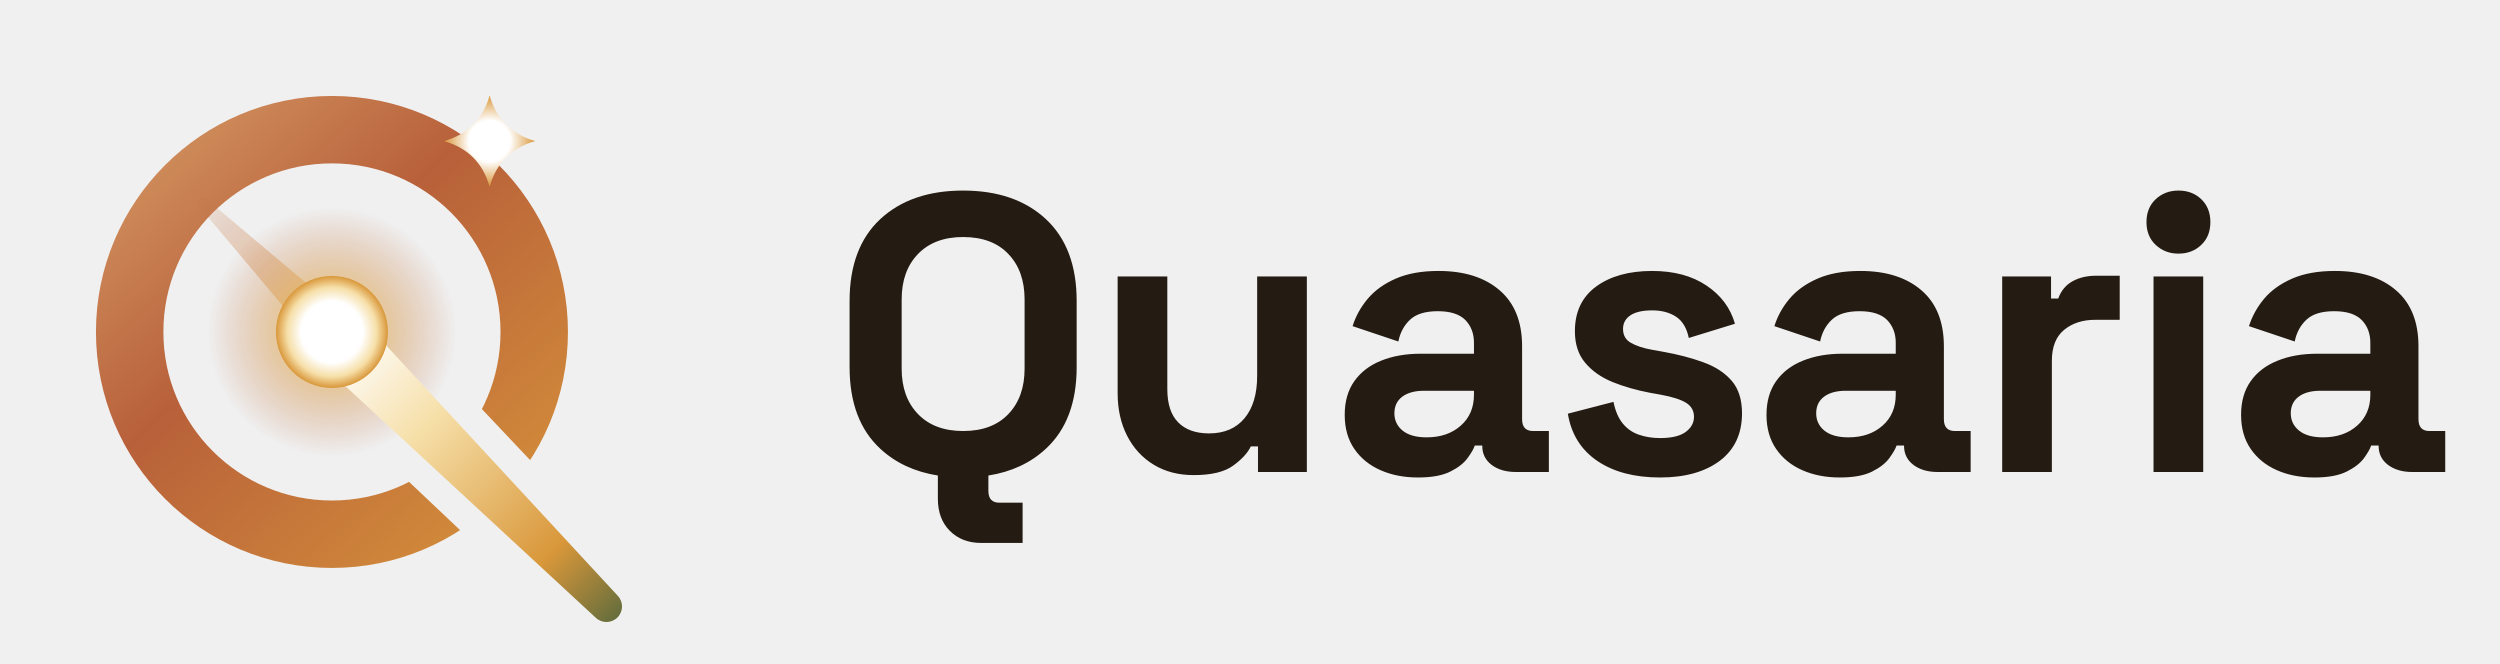
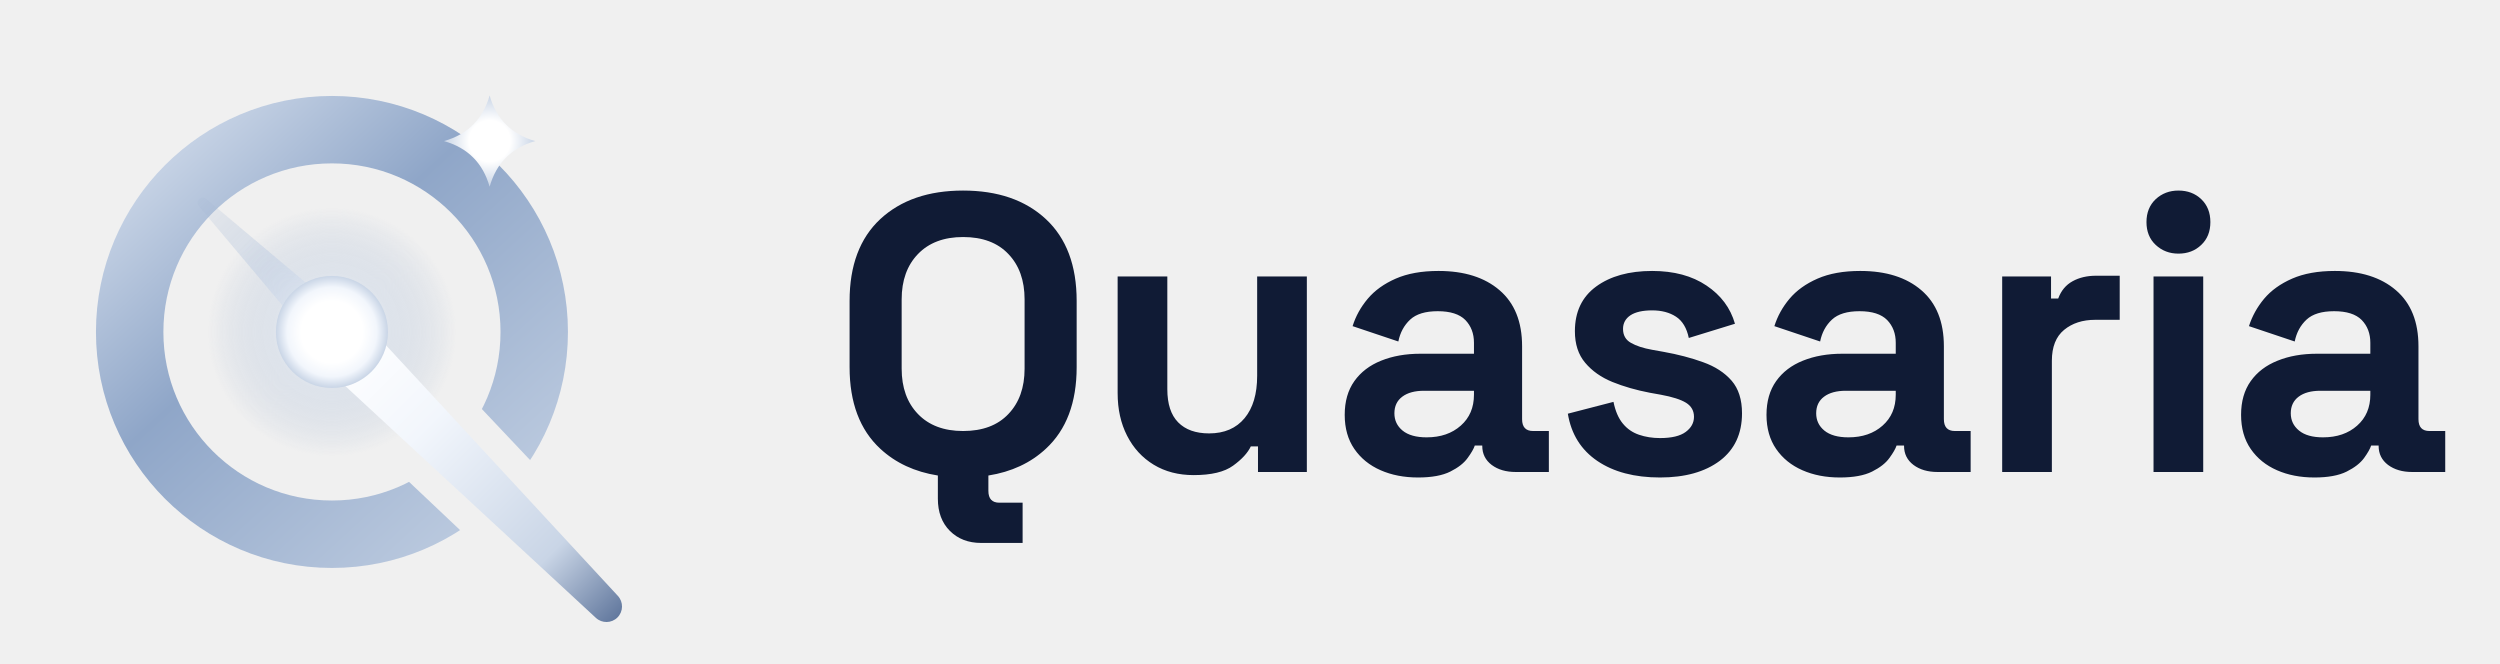
<svg xmlns="http://www.w3.org/2000/svg" viewBox="0 0 241 64" role="img" aria-labelledby="t d">
  <g>
    <defs>
      <linearGradient id="al-ring" x1="10" y1="8" x2="54" y2="56" gradientUnits="userSpaceOnUse">
-         <stop offset="0" stop-color="#D9A06A" />
-         <stop offset=".42" stop-color="#B8603A" />
-         <stop offset="1" stop-color="#D9973A" />
+         <stop offset="0" stop-color="#E3EAF4" />
+         <stop offset=".42" stop-color="#8FA6C8" />
+         <stop offset="1" stop-color="#C9D5E6" />
      </linearGradient>
      <linearGradient id="al-jet" x1="33" y1="33" x2="60" y2="60" gradientUnits="userSpaceOnUse">
        <stop offset="0" stop-color="#fff" />
-         <stop offset=".3" stop-color="#F6DFA8" />
-         <stop offset=".75" stop-color="#D9973A" />
-         <stop offset="1" stop-color="#5E6B3C" />
+         <stop offset=".3" stop-color="#F2F6FC" />
+         <stop offset=".75" stop-color="#C9D5E6" />
+         <stop offset="1" stop-color="#5B7299" />
      </linearGradient>
      <radialGradient id="al-core" cx="32" cy="32" r="5.4" gradientUnits="userSpaceOnUse">
        <stop offset="0" stop-color="#fff" />
        <stop offset=".55" stop-color="#fff" />
-         <stop offset=".8" stop-color="#F6DFA8" />
-         <stop offset="1" stop-color="#D9973A" />
+         <stop offset=".8" stop-color="#F2F6FC" />
+         <stop offset="1" stop-color="#C9D5E6" />
      </radialGradient>
      <radialGradient id="al-glint" cx="47.2" cy="13.6" r="4.4" gradientUnits="userSpaceOnUse">
        <stop offset="0" stop-color="#fff" />
        <stop offset=".45" stop-color="#fff" />
-         <stop offset="1" stop-color="#D9973A" />
+         <stop offset="1" stop-color="#C9D5E6" />
      </radialGradient>
      <linearGradient id="al-cjet" x1="31" y1="31" x2="18" y2="18" gradientUnits="userSpaceOnUse">
-         <stop offset="0" stop-color="#F6DFA8" stop-opacity=".95" />
-         <stop offset="1" stop-color="#B8603A" stop-opacity="0" />
+         <stop offset="0" stop-color="#F2F6FC" stop-opacity=".95" />
+         <stop offset="1" stop-color="#8FA6C8" stop-opacity="0" />
      </linearGradient>
      <radialGradient id="al-halo" cx="32" cy="32" r="12" gradientUnits="userSpaceOnUse">
-         <stop offset="0" stop-color="#F6DFA8" stop-opacity=".95" />
-         <stop offset=".45" stop-color="#D9973A" stop-opacity=".45" />
-         <stop offset="1" stop-color="#B8603A" stop-opacity="0" />
+         <stop offset="0" stop-color="#F2F6FC" stop-opacity=".95" />
+         <stop offset=".45" stop-color="#C9D5E6" stop-opacity=".45" />
+         <stop offset="1" stop-color="#8FA6C8" stop-opacity="0" />
      </radialGradient>
      <mask id="al-cut" maskUnits="userSpaceOnUse" x="0" y="0" width="64" height="64">
        <rect width="64" height="64" fill="#fff" />
        <path d="M28.18 35.82L59.03 64.97A4.2 4.2 0 0 0 64.97 59.03L35.82 28.18Z" fill="#000" />
      </mask>
    </defs>
    <circle cx="32" cy="32" r="19.5" fill="none" stroke="url(#al-ring)" stroke-width="6.5" mask="url(#al-cut)" />
    <path d="M32.34 29.66L19.85 19.15A0.5 0.5 0 0 0 19.15 19.85L29.66 32.34Z" fill="url(#al-cjet)" />
    <circle cx="32" cy="32" r="12" fill="url(#al-halo)" />
    <path d="M30.95 35.05L57.44 59.56A1.5 1.5 0 0 0 59.56 57.44L35.05 30.95Z" fill="url(#al-jet)" />
    <circle cx="32" cy="32" r="5.4" fill="url(#al-core)" />
    <path d="M47.2 9.2Q48.17 12.63 51.6 13.6Q48.17 14.57 47.2 18Q46.23 14.57 42.8 13.6Q46.23 12.63 47.2 9.2Z" fill="url(#al-glint)" />
  </g>
-   <path d="M98.58 52.34L94.59 52.34Q92.73 52.34 91.57 51.18Q90.41 50.02 90.41 48.08L90.41 48.08L90.41 45.84Q87.07 45.31 84.86 43.26L84.86 43.26Q81.90 40.52 81.90 35.39L81.90 35.39L81.90 29.01Q81.90 23.88 84.86 21.12Q87.83 18.37 92.84 18.37Q97.86 18.37 100.82 21.12Q103.79 23.88 103.79 29.01L103.79 29.01L103.79 35.39Q103.79 40.52 100.82 43.26L100.82 43.26Q98.62 45.31 95.28 45.84L95.28 45.84L95.28 47.32Q95.28 48.46 96.34 48.46L96.34 48.46L98.58 48.46L98.58 52.34ZM92.84 41.55L92.84 41.55Q95.66 41.55 97.21 39.91Q98.77 38.28 98.77 35.54L98.77 35.54L98.77 28.86Q98.77 26.12 97.21 24.49Q95.66 22.85 92.84 22.85L92.84 22.85Q90.07 22.85 88.49 24.49Q86.92 26.12 86.92 28.86L86.92 28.86L86.92 35.54Q86.92 38.28 88.49 39.91Q90.07 41.55 92.84 41.55ZM115.07 45.80L115.07 45.80Q112.87 45.80 111.22 44.80Q109.56 43.79 108.65 42.00Q107.74 40.22 107.74 37.90L107.74 37.90L107.74 26.65L112.53 26.65L112.53 37.52Q112.53 39.65 113.57 40.71Q114.62 41.78 116.56 41.78L116.56 41.78Q118.76 41.78 119.98 40.31Q121.19 38.85 121.19 36.23L121.19 36.23L121.19 26.65L125.98 26.65L125.98 45.50L121.27 45.50L121.27 43.03L120.58 43.03Q120.13 43.98 118.87 44.89Q117.62 45.80 115.07 45.80ZM136.70 46.03L136.70 46.03Q134.68 46.03 133.09 45.33Q131.49 44.63 130.56 43.28Q129.63 41.93 129.63 39.99L129.63 39.99Q129.63 38.05 130.56 36.74Q131.49 35.43 133.14 34.77Q134.80 34.10 136.92 34.10L136.92 34.10L142.09 34.10L142.09 33.04Q142.09 31.71 141.26 30.85Q140.42 30.00 138.60 30.00L138.60 30.00Q136.81 30.00 135.94 30.81Q135.06 31.63 134.80 32.92L134.80 32.92L130.39 31.44Q130.84 30.00 131.85 28.80Q132.86 27.60 134.55 26.86Q136.24 26.12 138.67 26.12L138.67 26.12Q142.40 26.12 144.56 27.98Q146.73 29.84 146.73 33.38L146.73 33.38L146.73 40.41Q146.73 41.55 147.79 41.55L147.79 41.55L149.31 41.55L149.31 45.50L146.12 45.50Q144.71 45.50 143.80 44.82Q142.89 44.13 142.89 42.99L142.89 42.99L142.89 42.95L142.17 42.95Q142.02 43.41 141.48 44.15Q140.95 44.89 139.81 45.46Q138.67 46.03 136.70 46.03ZM137.53 42.16L137.53 42.16Q139.55 42.16 140.82 41.03Q142.09 39.91 142.09 38.05L142.09 38.05L142.09 37.67L137.27 37.67Q135.94 37.67 135.18 38.24Q134.42 38.81 134.42 39.84L134.42 39.84Q134.42 40.86 135.21 41.51Q136.01 42.16 137.53 42.16ZM160.03 46.03L160.03 46.03Q156.34 46.03 153.99 44.44Q151.63 42.84 151.14 39.88L151.14 39.88L155.54 38.74Q155.81 40.07 156.44 40.83Q157.06 41.59 158.00 41.91Q158.93 42.23 160.03 42.23L160.03 42.23Q161.70 42.23 162.50 41.64Q163.30 41.05 163.30 40.18L163.30 40.18Q163.30 39.31 162.54 38.83Q161.78 38.36 160.10 38.05L160.10 38.05L159.04 37.86Q157.06 37.48 155.43 36.82Q153.80 36.15 152.81 34.97Q151.82 33.80 151.82 31.93L151.82 31.93Q151.82 29.12 153.87 27.62Q155.92 26.12 159.27 26.12L159.27 26.12Q162.42 26.12 164.51 27.53Q166.60 28.93 167.25 31.21L167.25 31.21L162.80 32.58Q162.50 31.14 161.57 30.53Q160.64 29.92 159.27 29.92L159.27 29.92Q157.90 29.92 157.18 30.39Q156.46 30.87 156.46 31.71L156.46 31.71Q156.46 32.62 157.22 33.05Q157.98 33.49 159.27 33.72L159.27 33.72L160.33 33.91Q162.46 34.29 164.19 34.92Q165.92 35.54 166.93 36.70Q167.93 37.86 167.93 39.84L167.93 39.84Q167.93 42.80 165.79 44.42Q163.64 46.03 160.03 46.03ZM177.36 46.03L177.36 46.03Q175.34 46.03 173.75 45.33Q172.15 44.63 171.22 43.28Q170.29 41.93 170.29 39.99L170.29 39.99Q170.29 38.05 171.22 36.74Q172.15 35.43 173.80 34.77Q175.46 34.10 177.58 34.10L177.58 34.10L182.75 34.10L182.75 33.04Q182.75 31.71 181.92 30.85Q181.08 30.00 179.26 30.00L179.26 30.00Q177.47 30.00 176.60 30.81Q175.72 31.63 175.46 32.92L175.46 32.92L171.05 31.44Q171.50 30.00 172.51 28.80Q173.52 27.60 175.21 26.86Q176.90 26.12 179.33 26.12L179.33 26.12Q183.06 26.12 185.22 27.98Q187.39 29.84 187.39 33.38L187.39 33.38L187.39 40.41Q187.39 41.55 188.45 41.55L188.45 41.55L189.97 41.55L189.97 45.50L186.78 45.50Q185.37 45.50 184.46 44.82Q183.55 44.13 183.55 42.99L183.55 42.99L183.55 42.95L182.83 42.95Q182.68 43.41 182.14 44.15Q181.61 44.89 180.47 45.46Q179.33 46.03 177.36 46.03ZM178.19 42.16L178.19 42.16Q180.21 42.16 181.48 41.03Q182.75 39.91 182.75 38.05L182.75 38.05L182.75 37.67L177.93 37.67Q176.60 37.67 175.84 38.24Q175.08 38.81 175.08 39.84L175.08 39.84Q175.08 40.86 175.87 41.51Q176.67 42.16 178.19 42.16ZM197.80 45.50L193.01 45.50L193.01 26.65L197.72 26.65L197.72 28.78L198.41 28.78Q198.83 27.64 199.80 27.11Q200.76 26.58 202.06 26.58L202.06 26.58L204.34 26.58L204.34 30.83L201.98 30.83Q200.16 30.83 198.98 31.80Q197.80 32.77 197.80 34.78L197.80 34.78L197.80 45.50ZM212.39 45.50L207.60 45.50L207.60 26.65L212.39 26.65L212.39 45.50ZM210.00 24.45L210.00 24.45Q208.71 24.45 207.81 23.61Q206.92 22.78 206.92 21.41L206.92 21.41Q206.92 20.04 207.81 19.20Q208.71 18.37 210.00 18.37L210.00 18.37Q211.33 18.37 212.20 19.20Q213.08 20.04 213.08 21.41L213.08 21.41Q213.08 22.78 212.20 23.61Q211.33 24.45 210.00 24.45ZM223.11 46.03L223.11 46.03Q221.09 46.03 219.50 45.33Q217.90 44.63 216.97 43.28Q216.04 41.93 216.04 39.99L216.04 39.99Q216.04 38.05 216.97 36.74Q217.90 35.43 219.56 34.77Q221.21 34.10 223.34 34.10L223.34 34.10L228.50 34.10L228.50 33.04Q228.50 31.71 227.67 30.85Q226.83 30.00 225.01 30.00L225.01 30.00Q223.22 30.00 222.35 30.81Q221.47 31.63 221.21 32.92L221.21 32.92L216.80 31.44Q217.26 30.00 218.26 28.80Q219.27 27.60 220.96 26.86Q222.65 26.12 225.08 26.12L225.08 26.12Q228.81 26.12 230.97 27.98Q233.14 29.84 233.14 33.38L233.14 33.38L233.14 40.41Q233.14 41.55 234.20 41.55L234.20 41.55L235.72 41.55L235.72 45.50L232.53 45.50Q231.13 45.50 230.21 44.82Q229.30 44.13 229.30 42.99L229.30 42.99L229.30 42.95L228.58 42.95Q228.43 43.41 227.90 44.15Q227.36 44.89 226.22 45.46Q225.08 46.03 223.11 46.03ZM223.94 42.16L223.94 42.16Q225.96 42.16 227.23 41.03Q228.50 39.91 228.50 38.05L228.50 38.05L228.50 37.67L223.68 37.67Q222.35 37.67 221.59 38.24Q220.83 38.81 220.83 39.84L220.83 39.84Q220.83 40.86 221.63 41.51Q222.42 42.16 223.94 42.16Z" fill="#241B12" />
+   <path d="M98.58 52.34L94.59 52.34Q92.73 52.34 91.57 51.18Q90.41 50.02 90.41 48.08L90.41 48.08L90.41 45.84Q87.07 45.31 84.86 43.26L84.86 43.26Q81.90 40.52 81.90 35.39L81.90 35.39L81.90 29.01Q81.90 23.88 84.86 21.12Q87.83 18.37 92.84 18.37Q97.86 18.37 100.82 21.12Q103.79 23.88 103.79 29.01L103.79 29.01L103.79 35.39Q103.79 40.52 100.82 43.26L100.82 43.26Q98.62 45.31 95.28 45.84L95.28 45.84L95.28 47.32Q95.28 48.46 96.34 48.46L96.34 48.46L98.58 48.46L98.58 52.34ZM92.84 41.55L92.84 41.55Q95.66 41.55 97.21 39.91Q98.77 38.28 98.77 35.54L98.77 35.54L98.77 28.86Q98.77 26.12 97.21 24.49Q95.66 22.85 92.84 22.85L92.84 22.85Q90.07 22.85 88.49 24.49Q86.92 26.12 86.92 28.86L86.92 28.86L86.92 35.54Q86.92 38.28 88.49 39.91Q90.07 41.55 92.84 41.55ZM115.07 45.80L115.07 45.80Q112.87 45.80 111.22 44.80Q109.56 43.79 108.65 42.00Q107.74 40.22 107.74 37.90L107.74 37.90L107.74 26.65L112.53 26.65L112.53 37.52Q112.53 39.65 113.57 40.71Q114.62 41.78 116.56 41.78L116.56 41.78Q118.76 41.78 119.98 40.31Q121.19 38.85 121.19 36.23L121.19 36.23L121.19 26.65L125.98 26.65L125.98 45.50L121.27 45.50L121.27 43.03L120.58 43.03Q120.13 43.98 118.87 44.89Q117.62 45.80 115.07 45.80ZM136.70 46.03L136.70 46.03Q134.68 46.03 133.09 45.33Q131.49 44.63 130.56 43.28Q129.63 41.93 129.63 39.99L129.63 39.99Q129.63 38.05 130.56 36.74Q131.49 35.43 133.14 34.77Q134.80 34.10 136.92 34.10L136.92 34.10L142.09 34.10L142.09 33.04Q142.09 31.71 141.26 30.85Q140.42 30.00 138.60 30.00L138.60 30.00Q136.81 30.00 135.94 30.81Q135.06 31.63 134.80 32.92L134.80 32.92L130.39 31.44Q130.84 30.00 131.85 28.80Q132.86 27.60 134.55 26.86Q136.24 26.12 138.67 26.12L138.67 26.12Q142.40 26.12 144.56 27.98Q146.73 29.84 146.73 33.38L146.73 33.38L146.73 40.41Q146.73 41.55 147.79 41.55L147.79 41.55L149.31 41.55L149.31 45.50L146.12 45.50Q144.71 45.50 143.80 44.82Q142.89 44.13 142.89 42.99L142.89 42.99L142.89 42.95L142.17 42.95Q142.02 43.41 141.48 44.15Q140.95 44.89 139.81 45.46Q138.67 46.03 136.70 46.03ZM137.53 42.16L137.53 42.16Q139.55 42.16 140.82 41.03Q142.09 39.91 142.09 38.05L142.09 38.05L142.09 37.67L137.27 37.67Q135.94 37.67 135.18 38.24Q134.42 38.81 134.42 39.84L134.42 39.84Q134.42 40.86 135.21 41.51Q136.01 42.16 137.53 42.16ZM160.03 46.03L160.03 46.03Q156.34 46.03 153.99 44.44Q151.63 42.84 151.14 39.88L151.14 39.88L155.54 38.74Q155.81 40.07 156.44 40.83Q157.06 41.59 158.00 41.91Q158.93 42.23 160.03 42.23L160.03 42.23Q161.70 42.23 162.50 41.64Q163.30 41.05 163.30 40.18L163.30 40.18Q163.30 39.31 162.54 38.83Q161.78 38.36 160.10 38.05L160.10 38.05L159.04 37.86Q157.06 37.48 155.43 36.82Q153.80 36.15 152.81 34.97Q151.82 33.80 151.82 31.93L151.82 31.93Q151.82 29.12 153.87 27.62Q155.92 26.12 159.27 26.12L159.27 26.12Q162.42 26.12 164.51 27.53Q166.60 28.93 167.25 31.21L167.25 31.21L162.80 32.58Q162.50 31.14 161.57 30.53Q160.64 29.92 159.27 29.92L159.27 29.92Q157.90 29.92 157.18 30.39Q156.46 30.87 156.46 31.71L156.46 31.71Q156.46 32.62 157.22 33.05Q157.98 33.49 159.27 33.72L159.27 33.72L160.33 33.91Q162.46 34.29 164.19 34.92Q165.92 35.54 166.93 36.70Q167.93 37.86 167.93 39.84L167.93 39.84Q167.93 42.80 165.79 44.42Q163.64 46.03 160.03 46.03ZM177.36 46.03L177.36 46.03Q175.34 46.03 173.75 45.33Q172.15 44.63 171.22 43.28Q170.29 41.93 170.29 39.99L170.29 39.99Q170.29 38.05 171.22 36.74Q172.15 35.43 173.80 34.77Q175.46 34.10 177.58 34.10L177.58 34.10L182.75 34.10L182.75 33.04Q182.75 31.71 181.92 30.85Q181.08 30.00 179.26 30.00L179.26 30.00Q177.47 30.00 176.60 30.81Q175.72 31.63 175.46 32.92L175.46 32.92L171.05 31.44Q171.50 30.00 172.51 28.80Q173.52 27.60 175.21 26.86Q176.90 26.12 179.33 26.12L179.33 26.12Q183.06 26.12 185.22 27.98Q187.39 29.84 187.39 33.38L187.39 33.38L187.39 40.41Q187.39 41.55 188.45 41.55L188.45 41.55L189.97 41.55L189.97 45.50L186.78 45.50Q185.37 45.50 184.46 44.82Q183.55 44.13 183.55 42.99L183.55 42.99L183.55 42.95L182.83 42.95Q182.68 43.41 182.14 44.15Q181.61 44.89 180.47 45.46Q179.33 46.03 177.36 46.03ZM178.19 42.16L178.19 42.16Q180.21 42.16 181.48 41.03Q182.75 39.91 182.75 38.05L182.75 38.05L182.75 37.67L177.93 37.67Q176.60 37.67 175.84 38.24Q175.08 38.81 175.08 39.84L175.08 39.84Q175.08 40.86 175.87 41.51Q176.67 42.16 178.19 42.16ZM197.80 45.50L193.01 45.50L193.01 26.65L197.72 26.65L197.72 28.78L198.41 28.78Q198.83 27.64 199.80 27.11Q200.76 26.58 202.06 26.58L202.06 26.58L204.34 26.58L204.34 30.83L201.98 30.83Q200.16 30.83 198.98 31.80Q197.80 32.77 197.80 34.78L197.80 34.78L197.80 45.50ZM212.39 45.50L207.60 45.50L207.60 26.65L212.39 26.65L212.39 45.50ZM210.00 24.45L210.00 24.45Q208.71 24.45 207.81 23.61Q206.92 22.78 206.92 21.41L206.92 21.41Q206.92 20.04 207.81 19.20Q208.71 18.37 210.00 18.37L210.00 18.37Q211.33 18.37 212.20 19.20Q213.08 20.04 213.08 21.41L213.08 21.41Q213.08 22.78 212.20 23.61Q211.33 24.45 210.00 24.45ZM223.11 46.03L223.11 46.03Q221.09 46.03 219.50 45.33Q217.90 44.63 216.97 43.28Q216.04 41.93 216.04 39.99L216.04 39.99Q216.04 38.05 216.97 36.74Q217.90 35.43 219.56 34.77Q221.21 34.10 223.34 34.10L223.34 34.10L228.50 34.10L228.50 33.04Q228.50 31.71 227.67 30.85Q226.83 30.00 225.01 30.00L225.01 30.00Q223.22 30.00 222.35 30.81Q221.47 31.63 221.21 32.92L221.21 32.92L216.80 31.44Q217.26 30.00 218.26 28.80Q219.27 27.60 220.96 26.86Q222.65 26.12 225.08 26.12L225.08 26.12Q228.81 26.12 230.97 27.98Q233.14 29.84 233.14 33.38L233.14 33.38L233.14 40.41Q233.14 41.55 234.20 41.55L234.20 41.55L235.72 41.55L235.72 45.50L232.53 45.50Q231.13 45.50 230.21 44.82Q229.30 44.13 229.30 42.99L229.30 42.99L229.30 42.95L228.58 42.95Q228.43 43.41 227.90 44.15Q227.36 44.89 226.22 45.46Q225.08 46.03 223.11 46.03ZM223.94 42.16L223.94 42.16Q225.96 42.16 227.23 41.03Q228.50 39.91 228.50 38.05L228.50 38.05L228.50 37.67L223.68 37.67Q222.35 37.67 221.59 38.24Q220.83 38.81 220.83 39.84L220.83 39.84Q220.83 40.86 221.63 41.51Q222.42 42.16 223.94 42.16Z" fill="#101B35" />
</svg>
